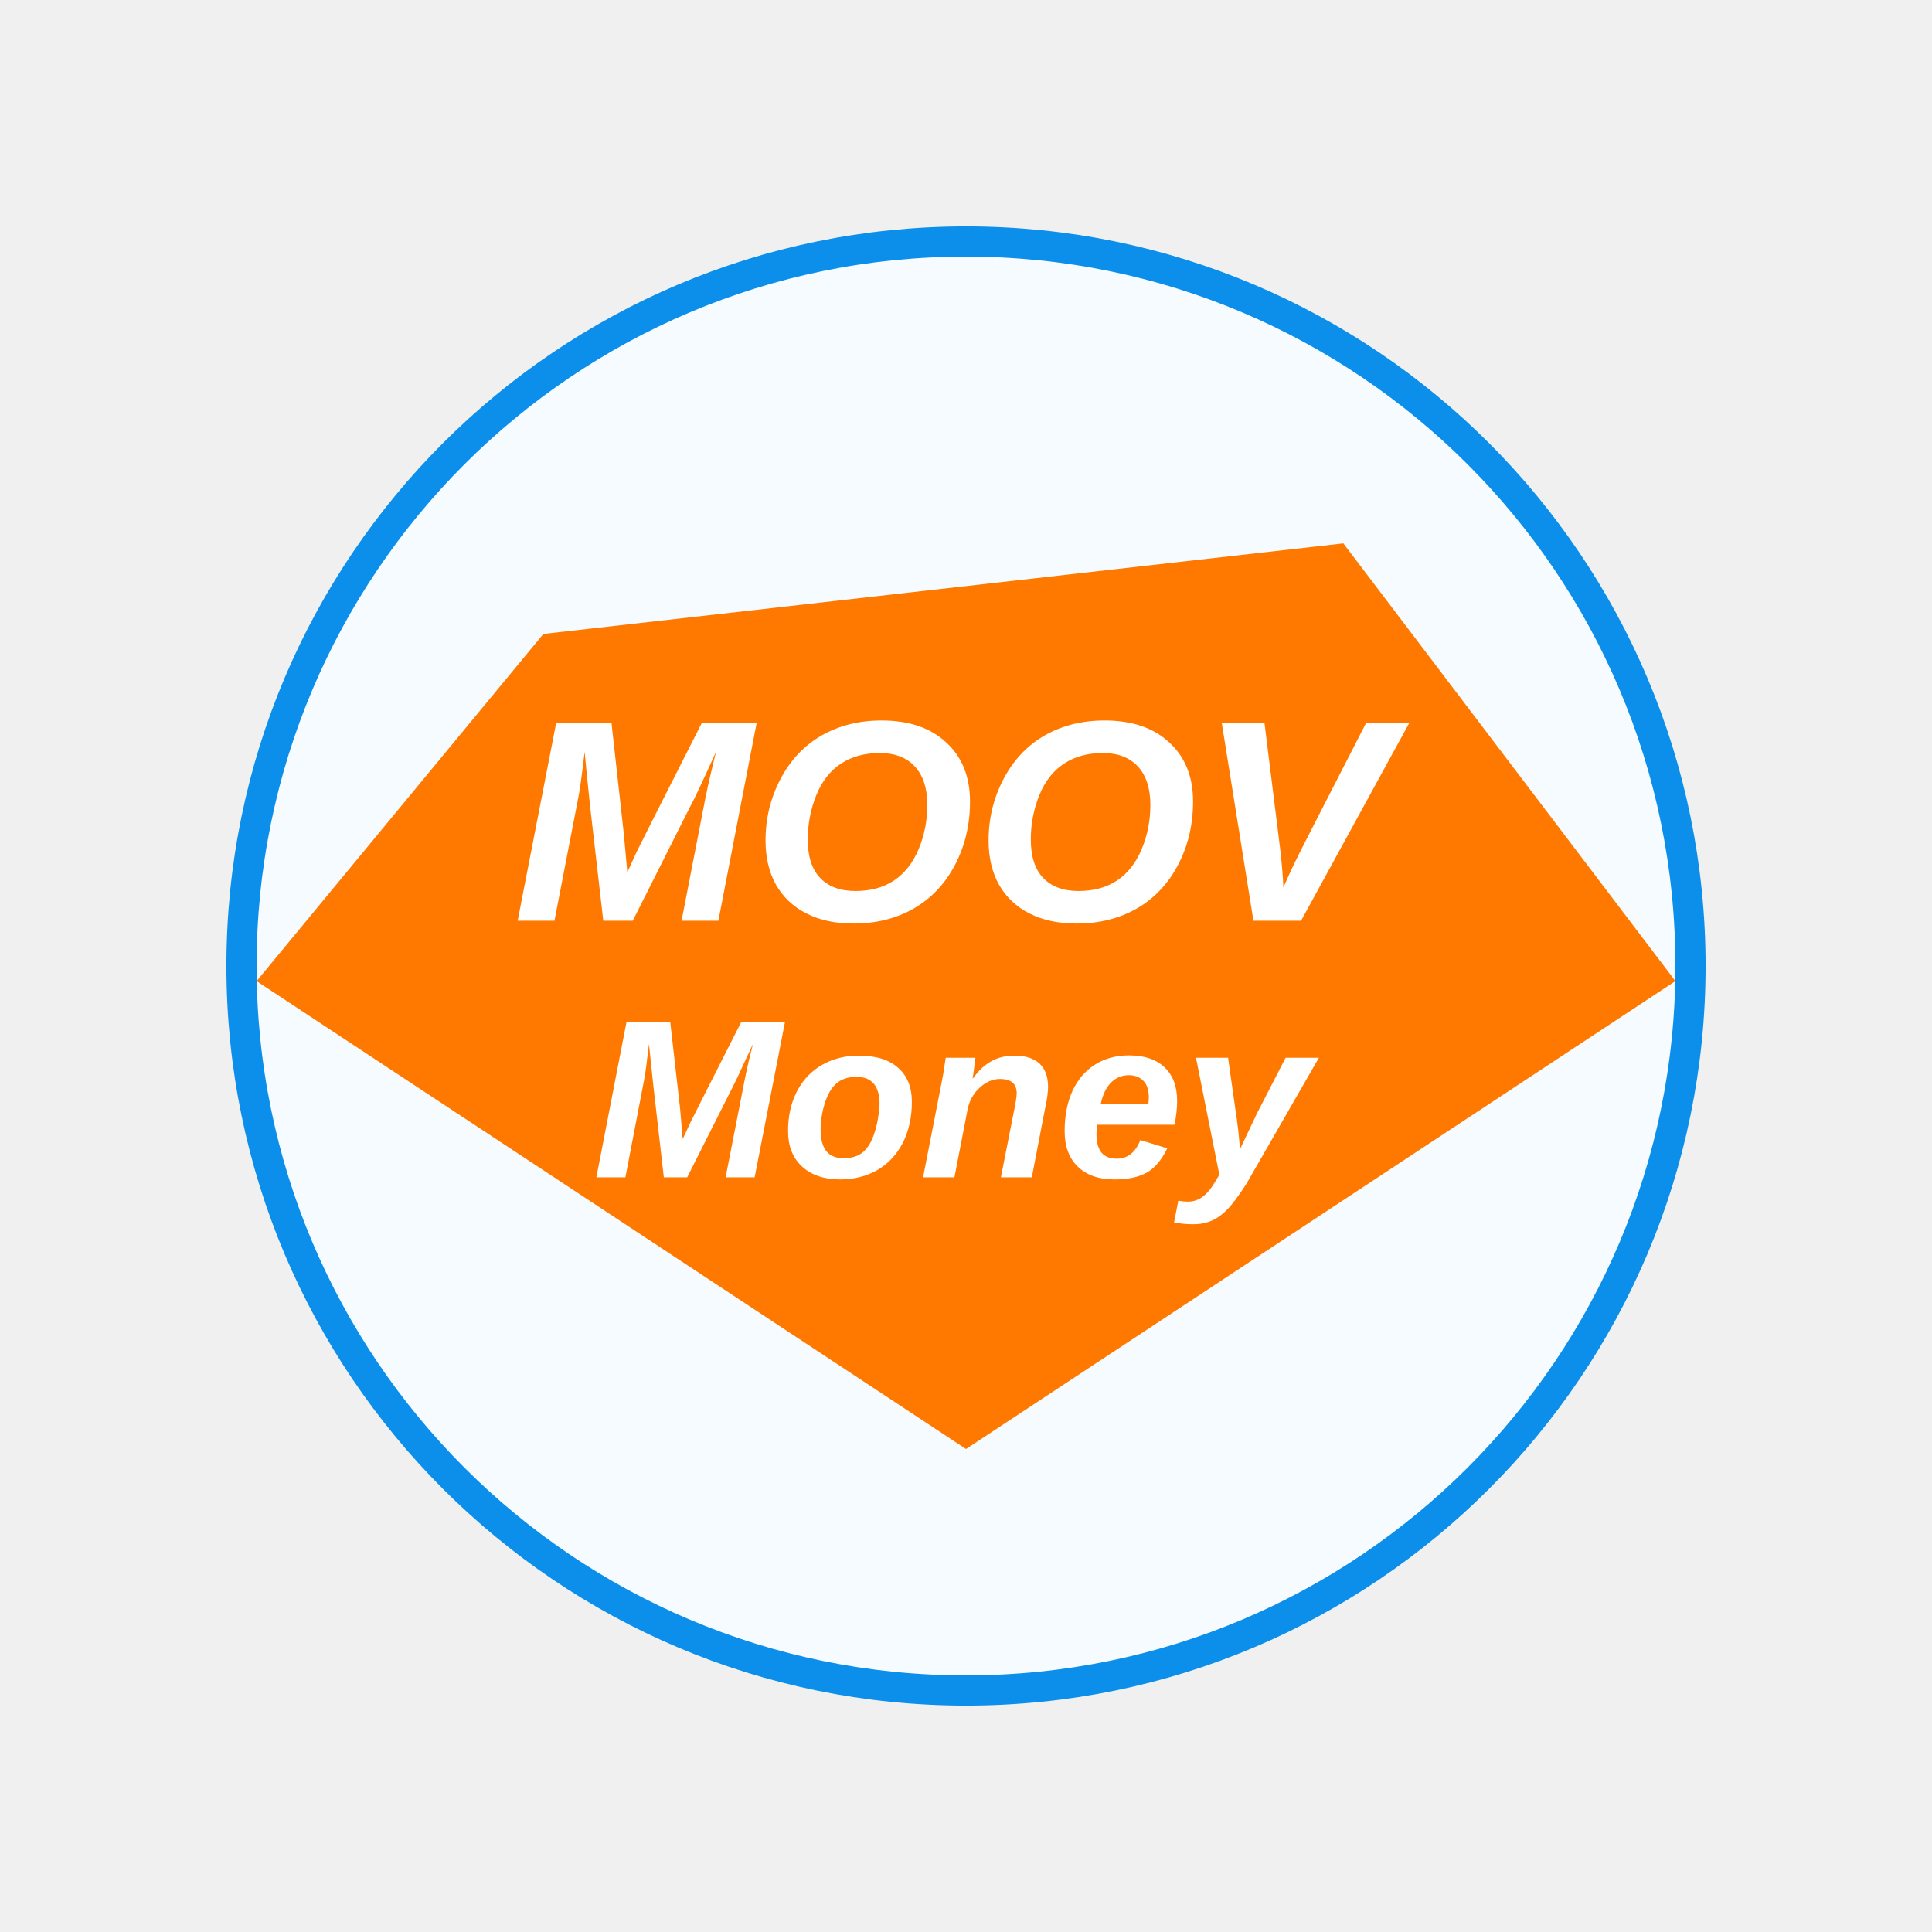
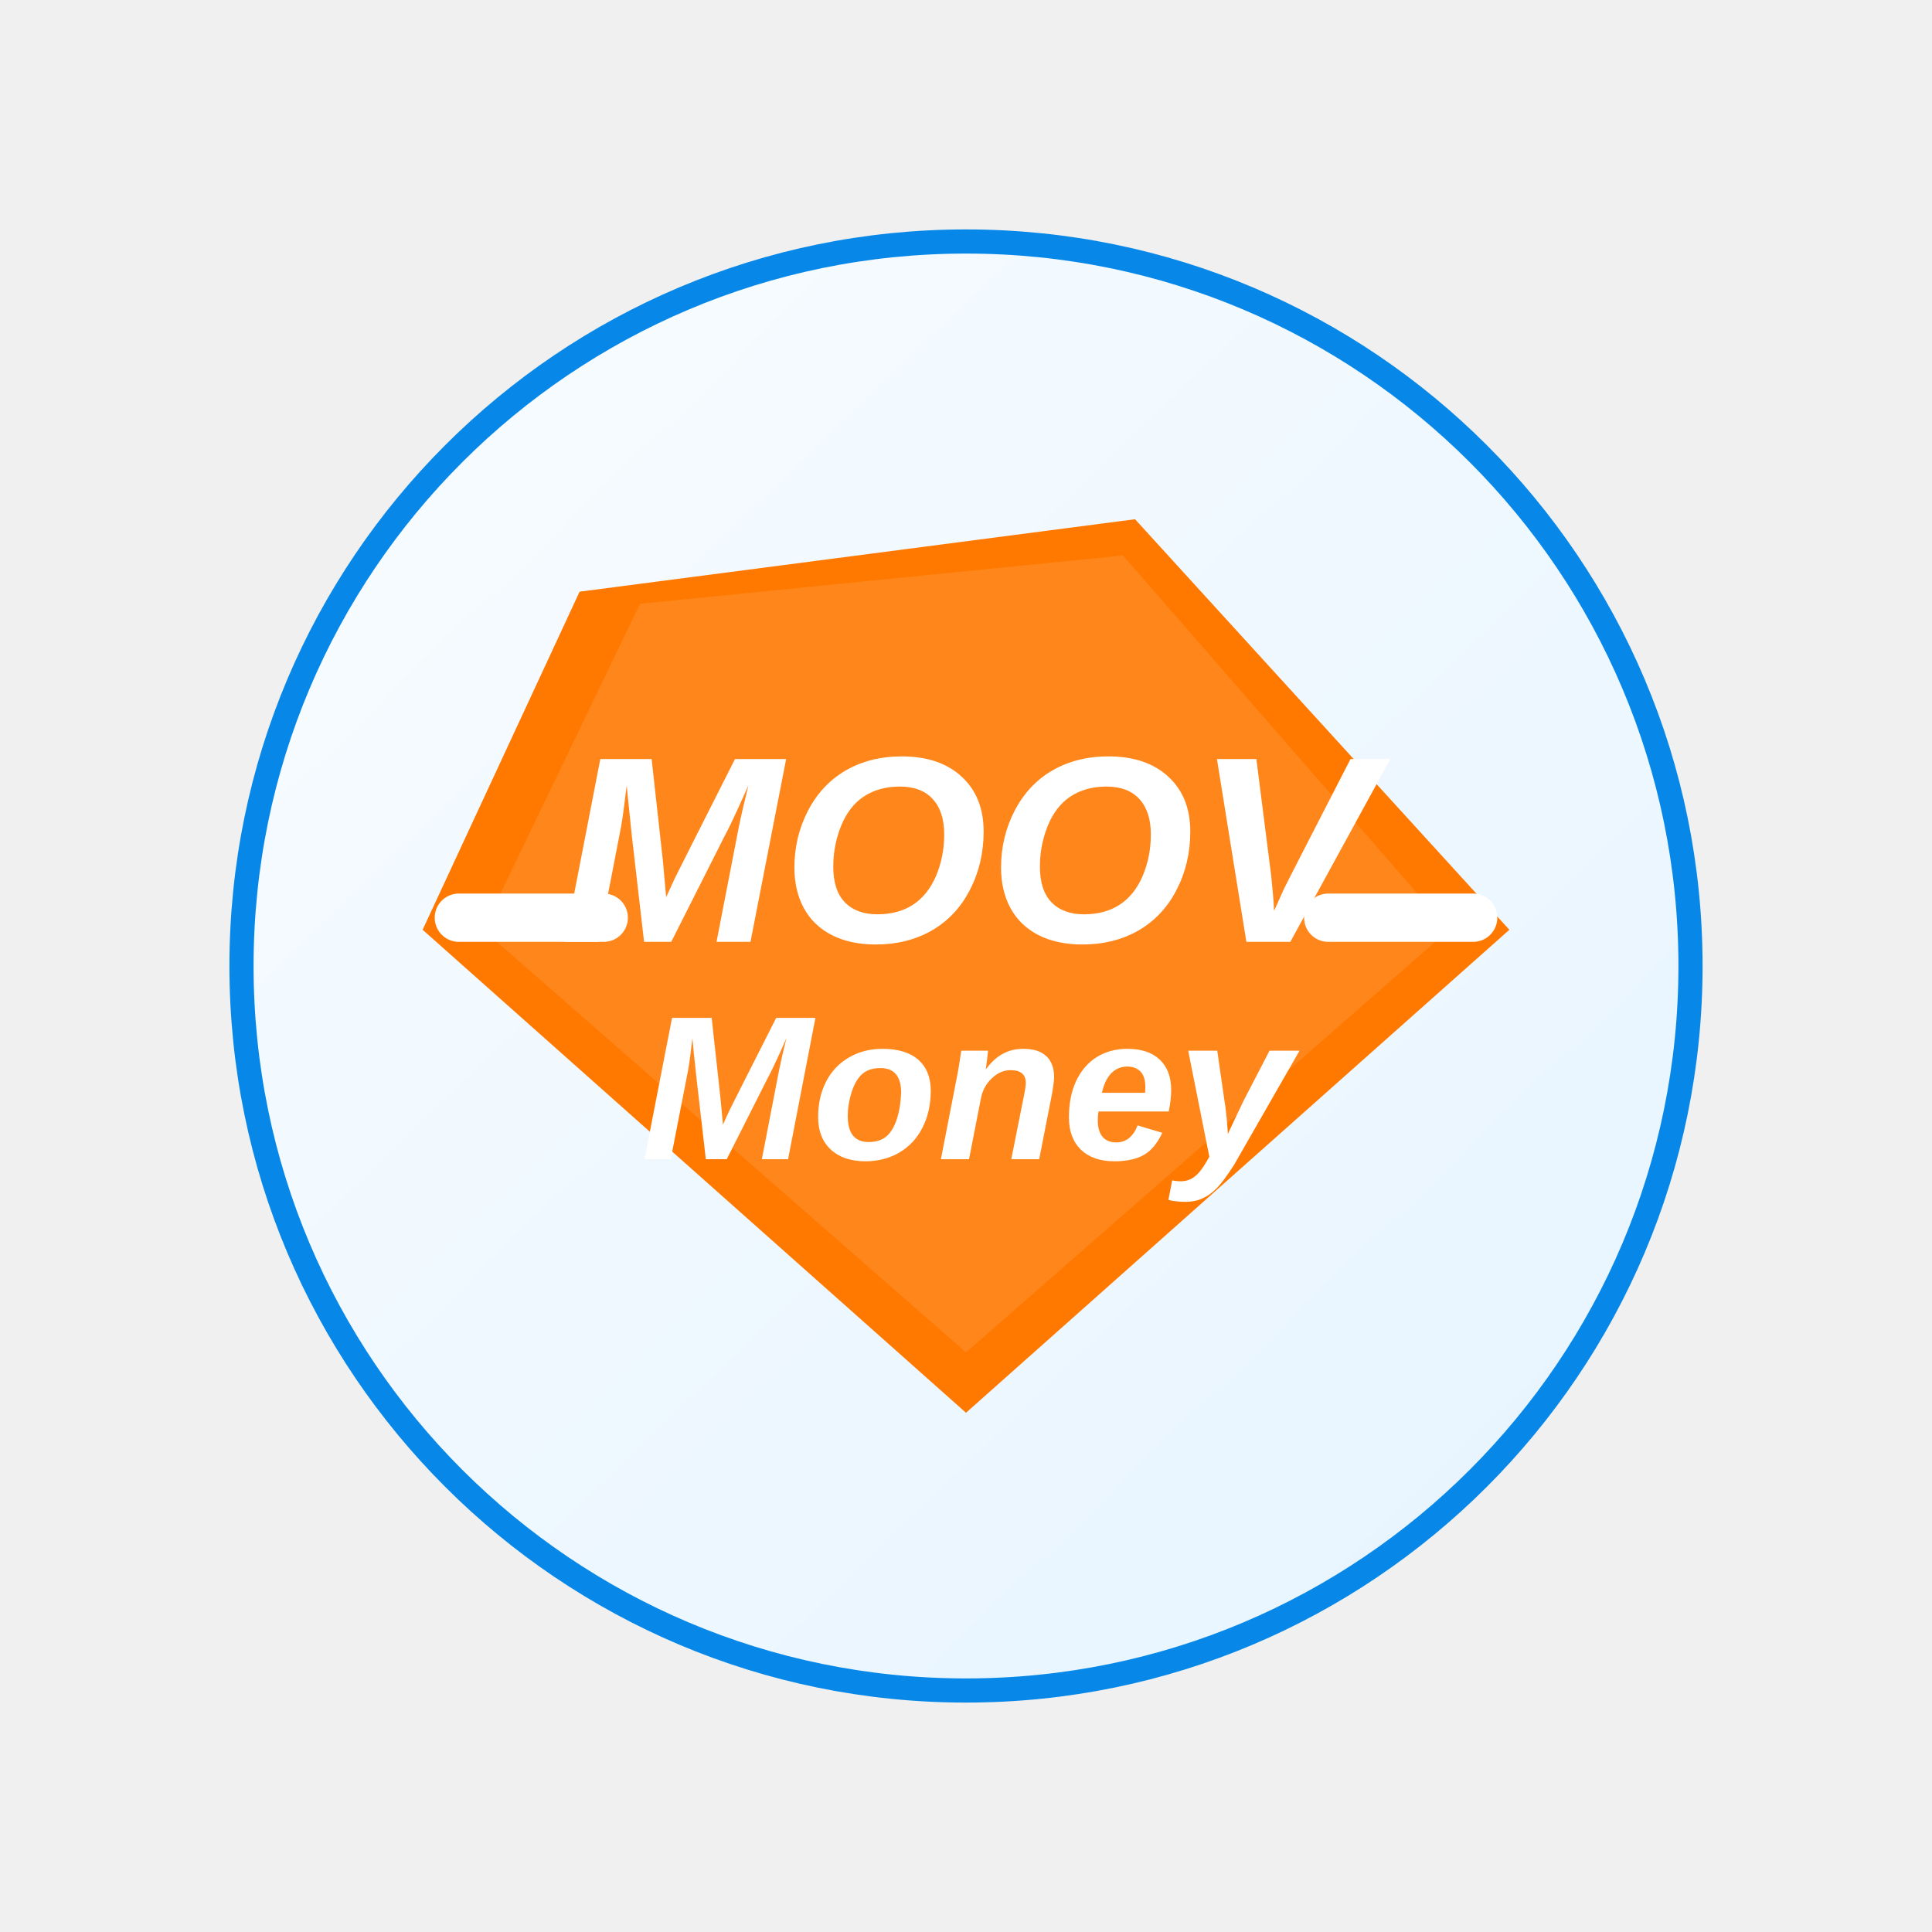
- <svg xmlns="http://www.w3.org/2000/svg" width="128" height="128" viewBox="0 0 128 128" role="img" aria-labelledby="title">
-   <circle cx="64" cy="64" r="48" fill="#F5FBFF" stroke="#0B8FEA" stroke-width="2" />
-   <path d="M36 42l53-6 22 29-47 31-47-31 19-23Z" fill="#FF7900" />
-   <text x="63" y="61" text-anchor="middle" font-family="Arial, Helvetica, sans-serif" font-size="19" font-weight="900" font-style="italic" fill="#fff">MOOV</text>
-   <text x="63" y="78" text-anchor="middle" font-family="Arial, Helvetica, sans-serif" font-size="15" font-weight="900" font-style="italic" fill="#fff">Money</text>
+ <svg xmlns="http://www.w3.org/2000/svg" width="160" height="160" viewBox="0 0 160 160" role="img" aria-labelledby="title">
+   <defs>
+     <linearGradient id="moov-ring" x1="26" y1="22" x2="136" y2="136" gradientUnits="userSpaceOnUse">
+       <stop stop-color="#F8FCFF" />
+       <stop offset="1" stop-color="#E6F4FF" />
+     </linearGradient>
+   </defs>
+   <circle cx="80" cy="80" r="60" fill="url(#moov-ring)" stroke="#0788E8" stroke-width="2" />
+   <path d="M48 49 94 43l31 34-45 40-45-40 13-28Z" fill="#FF7900" />
+   <path d="M53 50 93 46l27 31-40 35-40-35 13-27Z" fill="#FF861A" />
+   <text x="80" y="78" text-anchor="middle" font-family="Arial, Helvetica, sans-serif" font-size="22" font-weight="900" font-style="italic" fill="#fff">MOOV</text>
+   <text x="80" y="96" text-anchor="middle" font-family="Arial, Helvetica, sans-serif" font-size="17" font-weight="900" font-style="italic" fill="#fff">Money</text>
+   <path d="M38 76h12M110 76h12" stroke="#fff" stroke-width="4" stroke-linecap="round" />
</svg>
